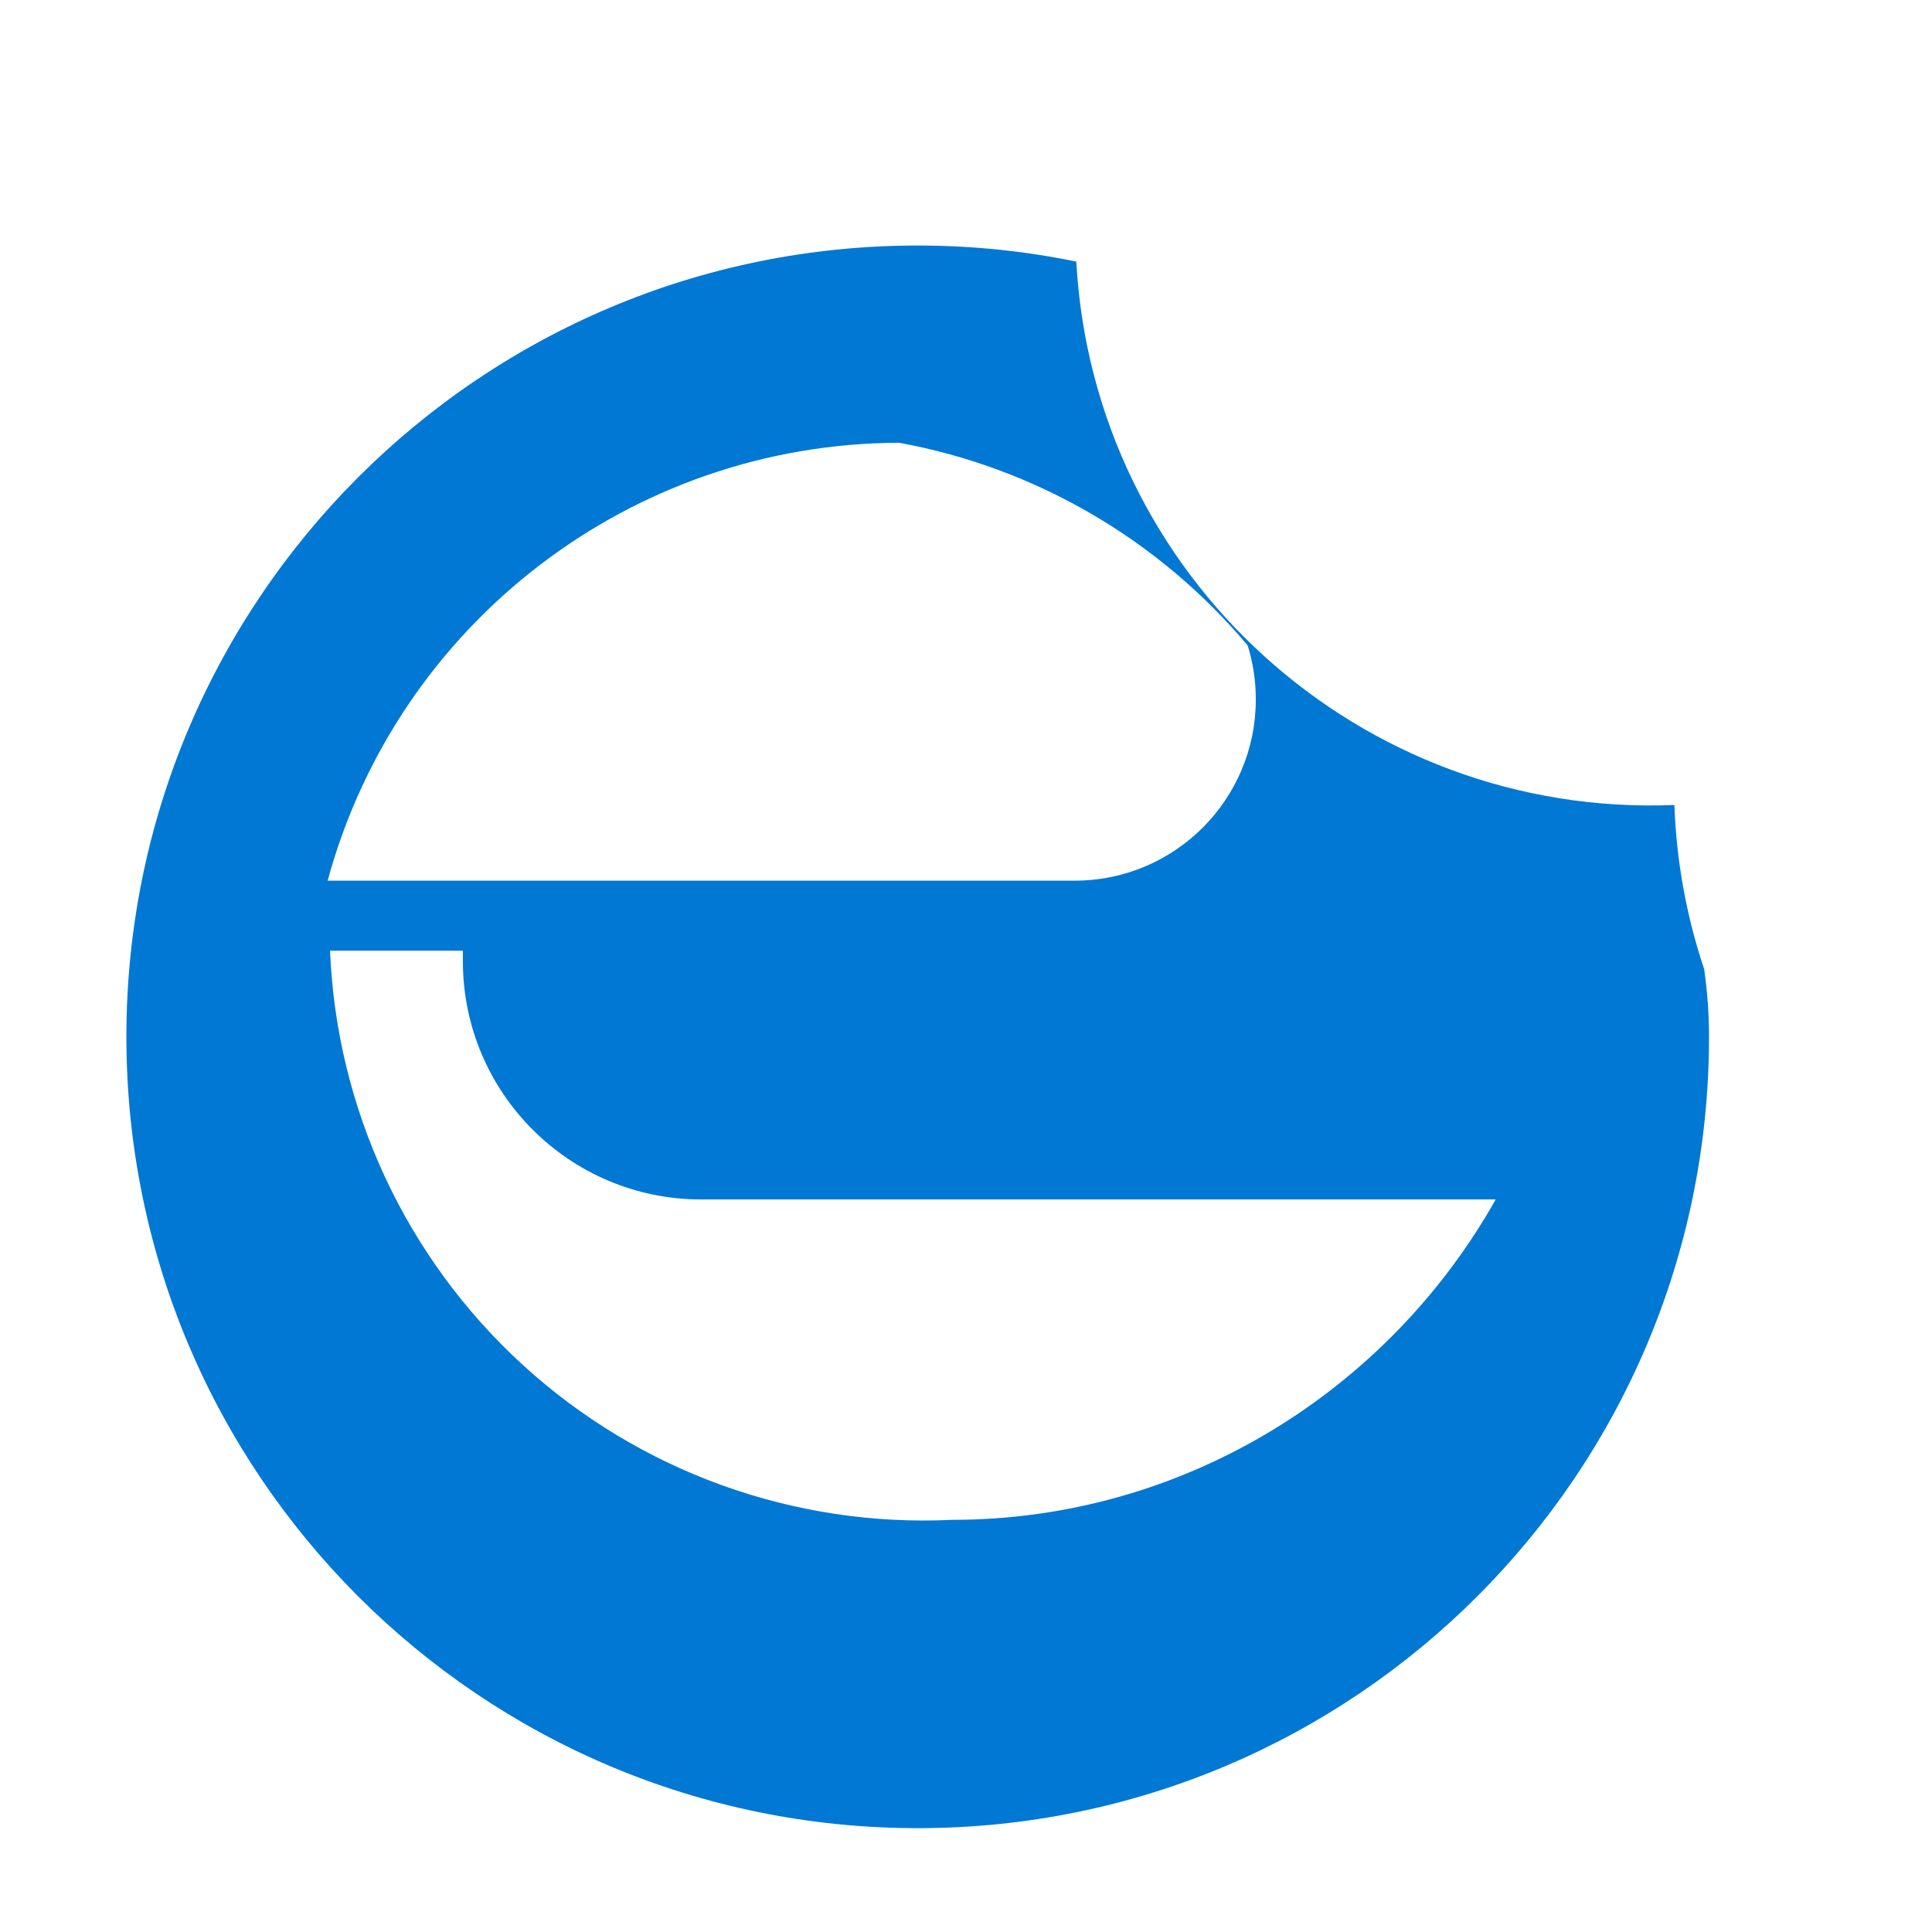
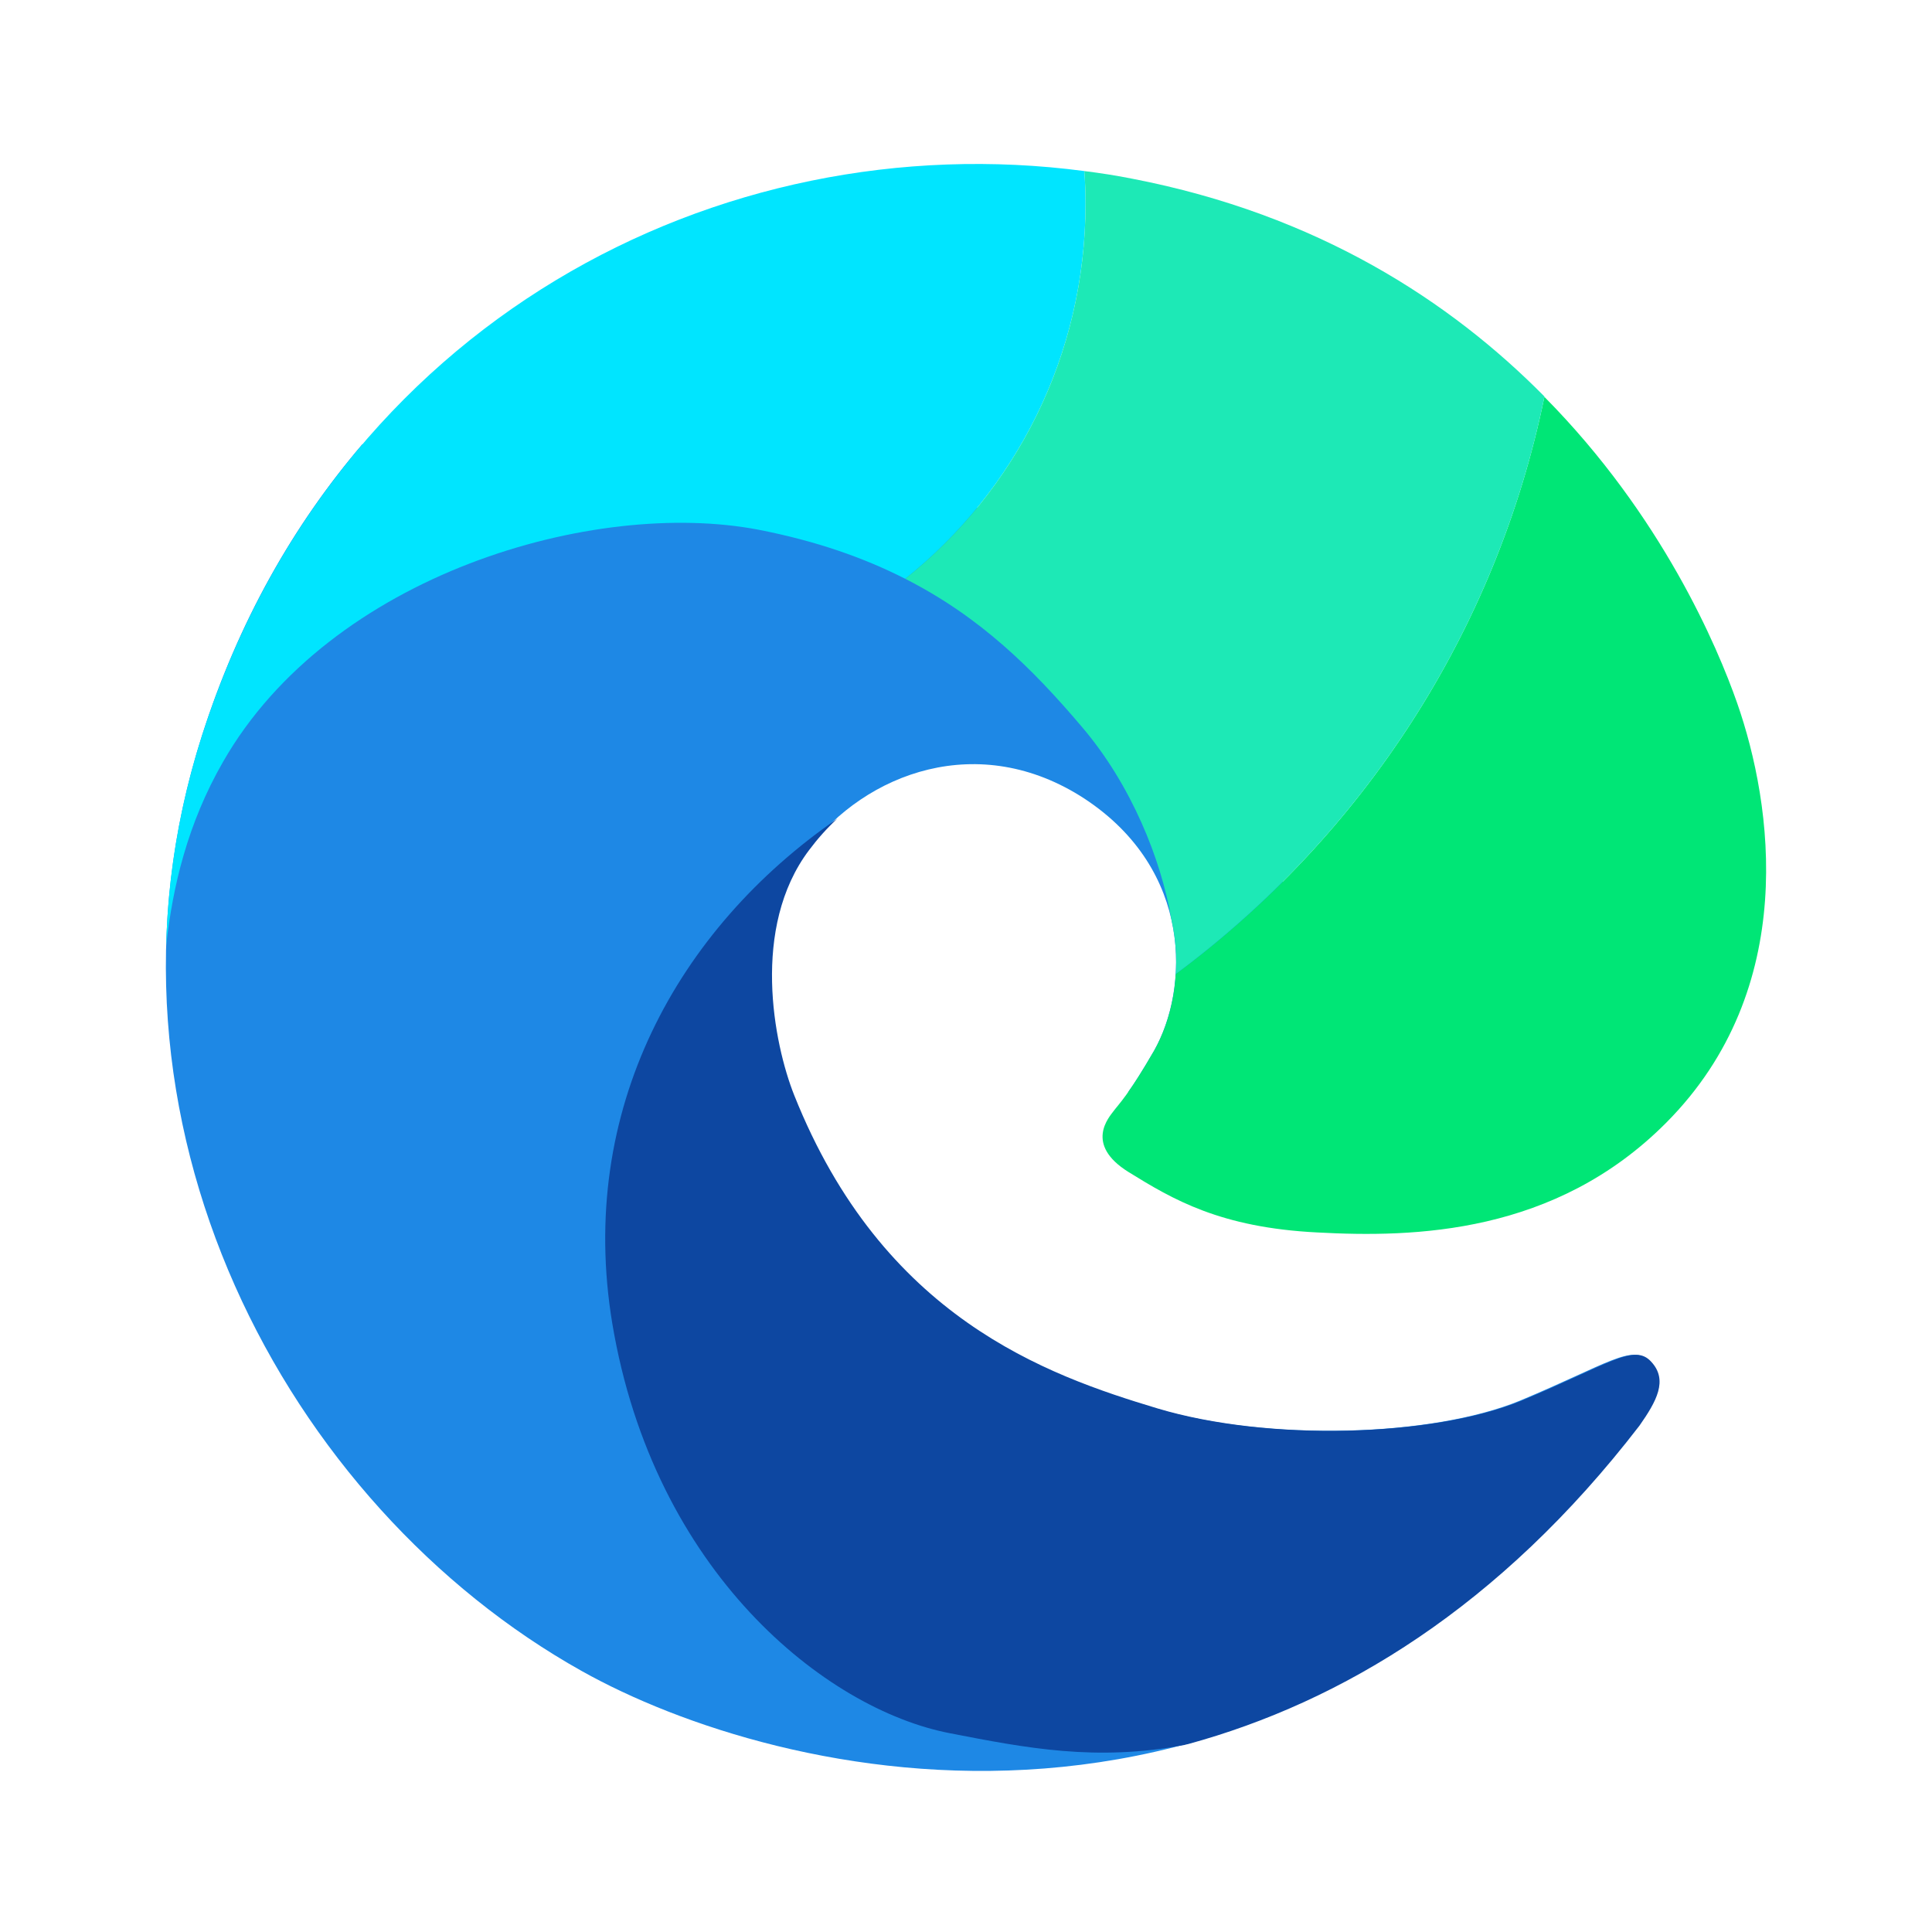
- <svg xmlns="http://www.w3.org/2000/svg" role="img" viewBox="0 0 24 24" fill="#0078D4">
-   <path d="M21.17 12.04c.04.28.06.56.06.84a9.83 9.83 0 01-9.83 9.83 9.83 9.83 0 01-9.83-9.83A9.83 9.83 0 0111.4 3.05c.68 0 1.34.07 1.97.2A7.15 7.15 0 0020.8 10a7.2 7.2 0 00.37 2.04zM11.17 5.5a7.38 7.38 0 00-7.1 5.44h9.28a2.25 2.25 0 002.25-2.25 2.25 2.25 0 00-.1-.67 7.39 7.39 0 00-4.33-2.52zm.66 13.38c2.87 0 5.41-1.6 6.75-3.98H8.7a2.96 2.96 0 01-2.95-2.95v-.14H4.1a7.38 7.38 0 007.73 7.07z" />
+ <svg xmlns="http://www.w3.org/2000/svg" viewBox="0 0 48 48" width="96px" height="96px">
+   <path fill="#1e88e5" d="M40.69,35.42c-9.15,11.88-21.41,8.8-26.23,6.1 c-7.35-4.11-12.5-13.68-9.44-23.25c0.9-2.82,2.27-5.23,3.98-7.23c1.67,0.13,3.65,0.13,6-0.04c14-1,18,11,17,14 c-0.51,1.53-2.32,2.02-3.97,2.13c0.16-0.22,0.36-0.54,0.64-1.02c0.87-1.54,0.98-4.49-1.73-6.27c-2.61-1.7-5.43-0.65-6.88,1.28 c-1.45,1.92-0.88,4.81-0.37,6.09c2.2,5.52,6.26,6.95,9.02,7.78c2.76,0.83,6.86,0.71,9.05-0.19c2.18-0.91,2.8-1.43,3.22-0.97 C41.41,34.29,41.11,34.82,40.69,35.42z" />
+   <path fill="#0d47a1" d="M40.732,35.42c-3.48,4.52-7.41,6.87-11.21,7.91 c-0.03,0.01-0.06,0.01-0.08,0.02c-2.2,0.42-3.95,0.08-5.85-0.29c-3.09-0.6-7.35-4.01-8.38-10.18c-0.88-5.31,1.63-9.81,5.59-12.54 c-0.26,0.24-0.49,0.5-0.7,0.78c-1.45,1.92-0.88,4.81-0.37,6.09c2.2,5.52,6.26,6.95,9.02,7.78c2.76,0.83,6.86,0.71,9.05-0.19 c2.18-0.91,2.8-1.43,3.22-0.97C41.452,34.29,41.152,34.82,40.732,35.42z" />
+   <path fill="#00e5ff" d="M26.94,4.25c0.02,0.26,0.03,0.54,0.03,0.81c0,3.78-1.75,7.14-4.48,9.32 c-1.02-0.52-2.21-0.94-3.65-1.22c-4.07-0.78-10.63,1.1-13.3,5.77c-0.88,1.53-1.25,3.1-1.41,4.55c0.04-1.71,0.33-3.46,0.89-5.21 C8.31,8.01,17.86,3.05,26.94,4.25z" />
+   <path fill="#00e676" d="M41.4,27.89c-2.76,2.78-6.27,2.86-8.67,2.73 c-2.41-0.12-3.59-0.82-4.69-1.5c-1.11-0.69-0.48-1.37-0.37-1.52c0.11-0.15,0.38-0.41,1-1.49c0.29-0.51,0.5-1.18,0.54-1.91 c4.62-3.43,7.96-8.49,9.16-14.34c2.92,2.95,4.3,6.21,4.79,7.61C44.04,19.99,44.71,24.56,41.4,27.89z" />
+   <path fill="#1de9b6" d="M38.37,9.85v0.01c-1.2,5.85-4.54,10.91-9.16,14.34c0.03-0.42,0-0.87-0.1-1.32 c0-0.02-0.01-0.04-0.01-0.05c-0.25-1.47-0.99-3.33-2.22-4.77c-1.22-1.44-2.52-2.73-4.39-3.68c2.73-2.18,4.48-5.54,4.48-9.32 c0-0.27-0.01-0.55-0.03-0.81c0.4,0.05,0.79,0.11,1.19,0.19C32.74,5.33,36.04,7.49,38.37,9.85z" />
</svg>
